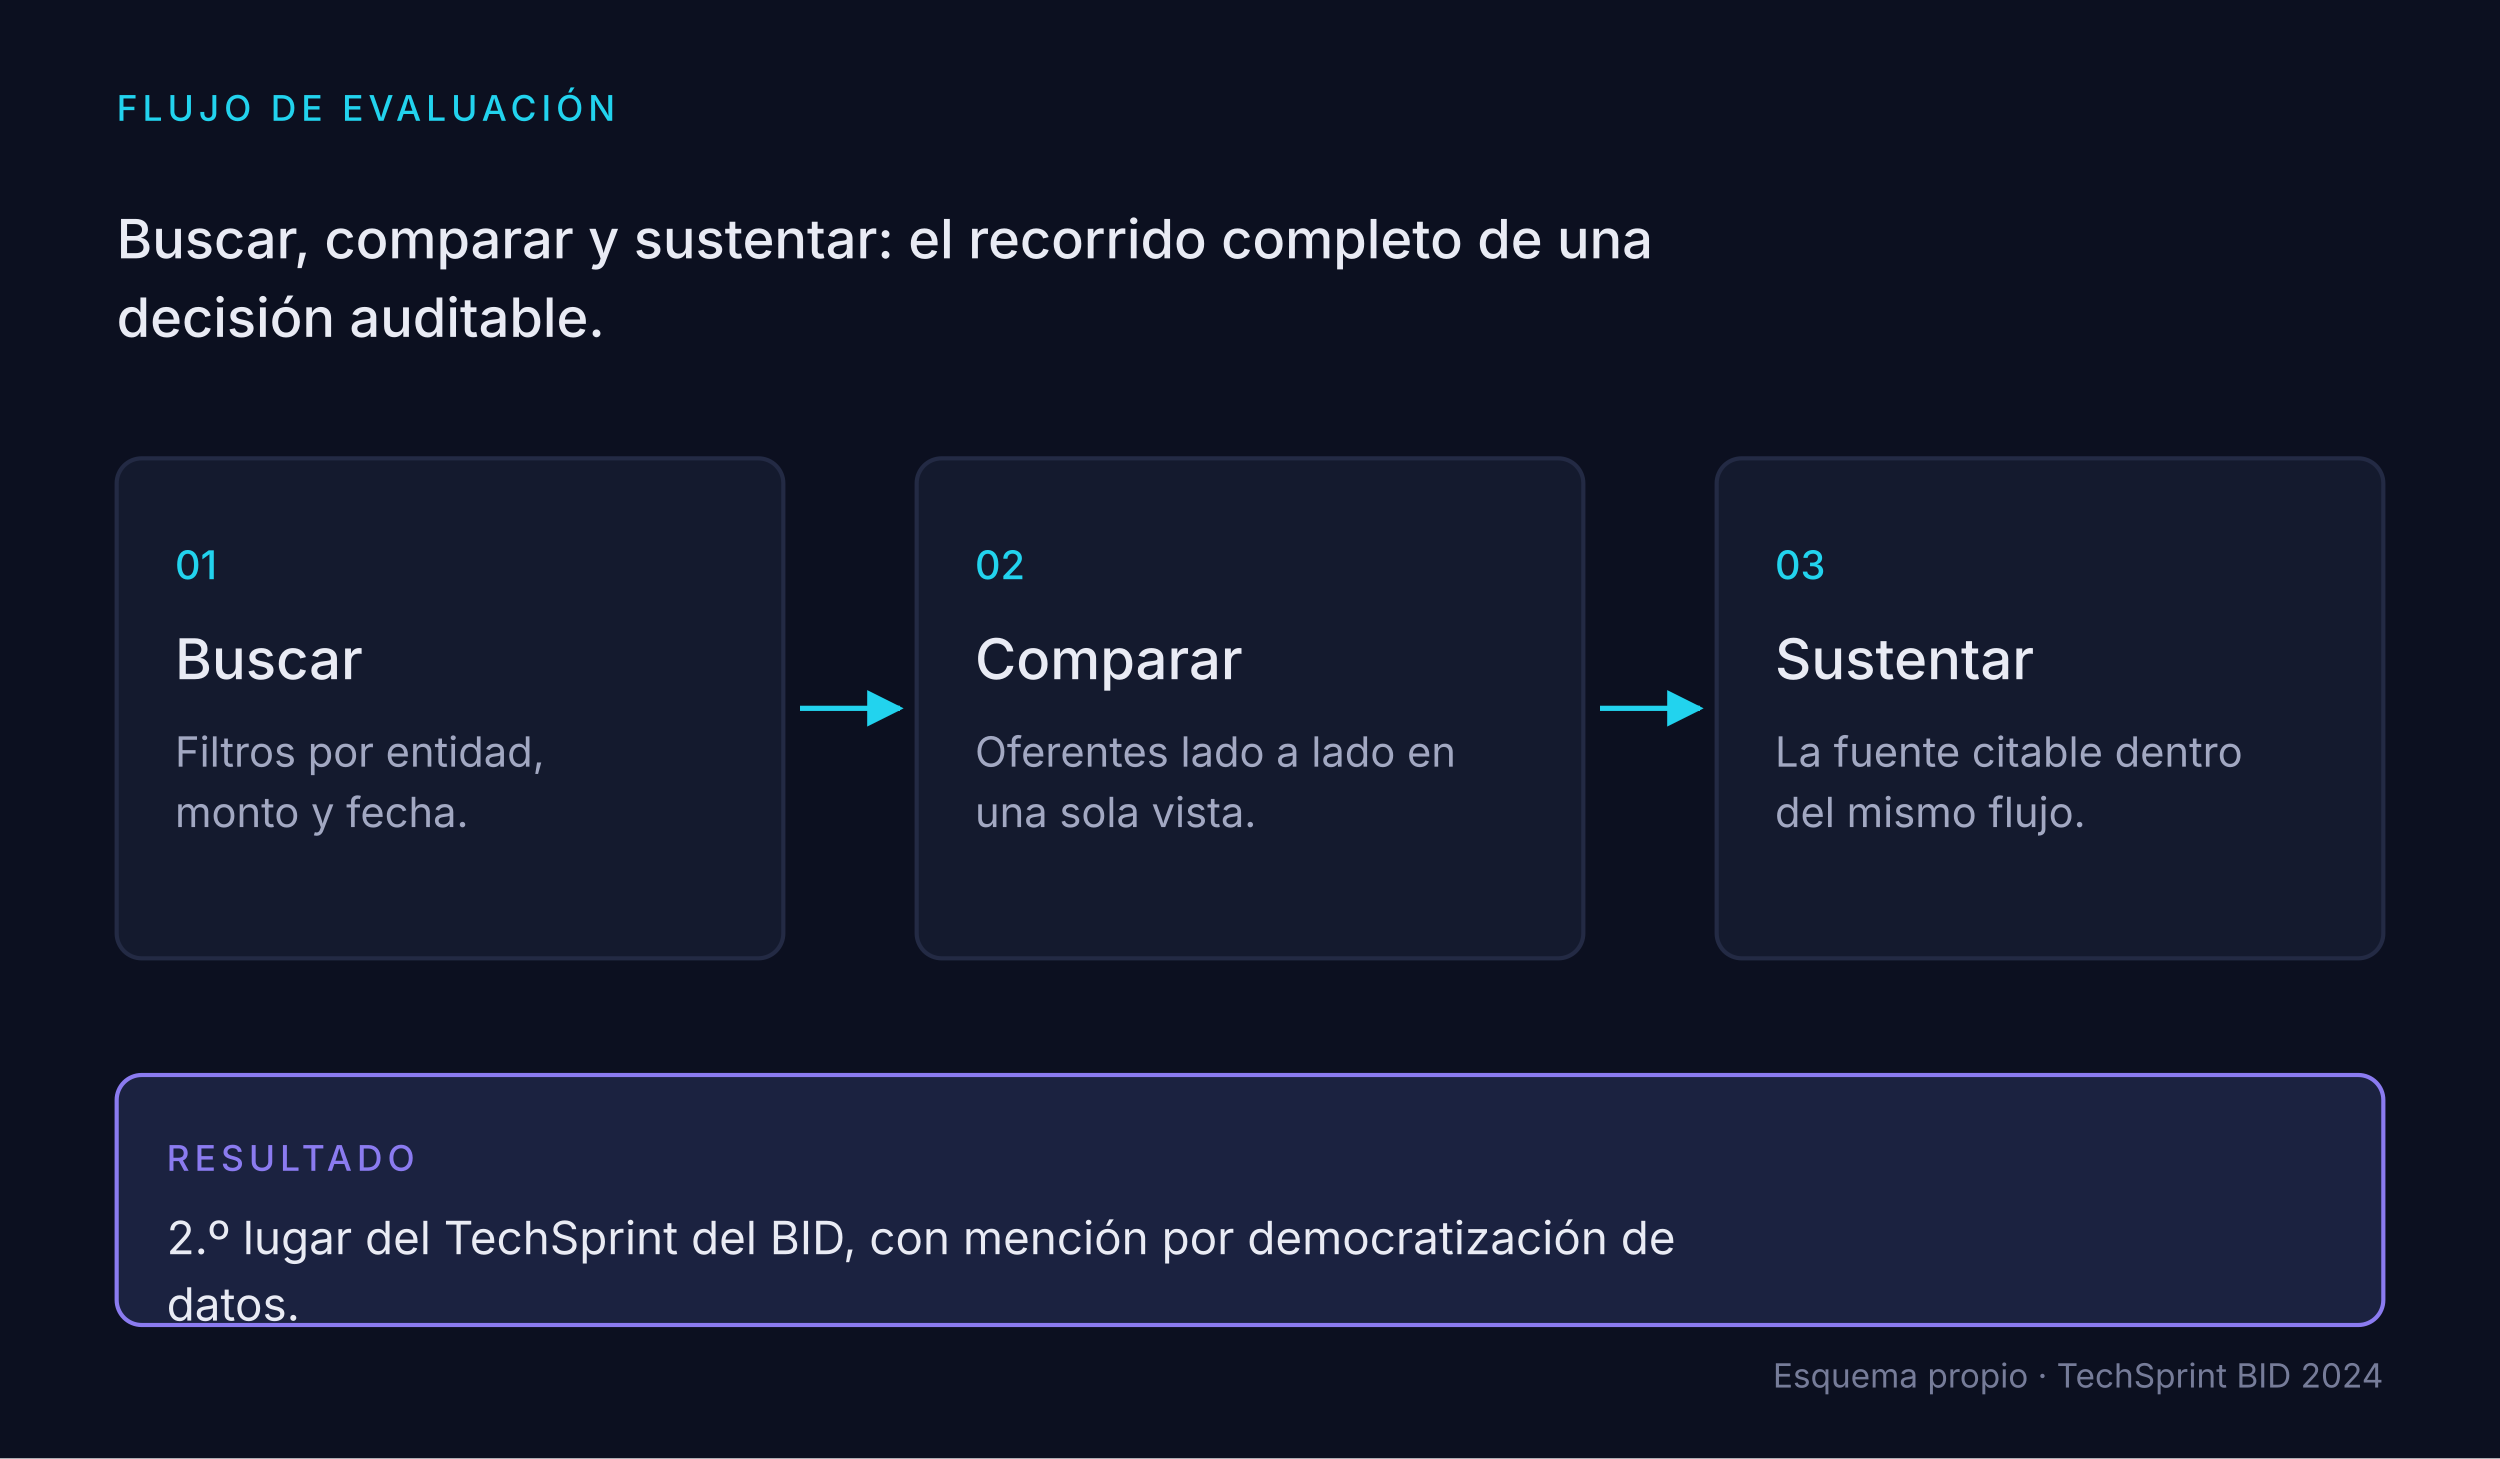
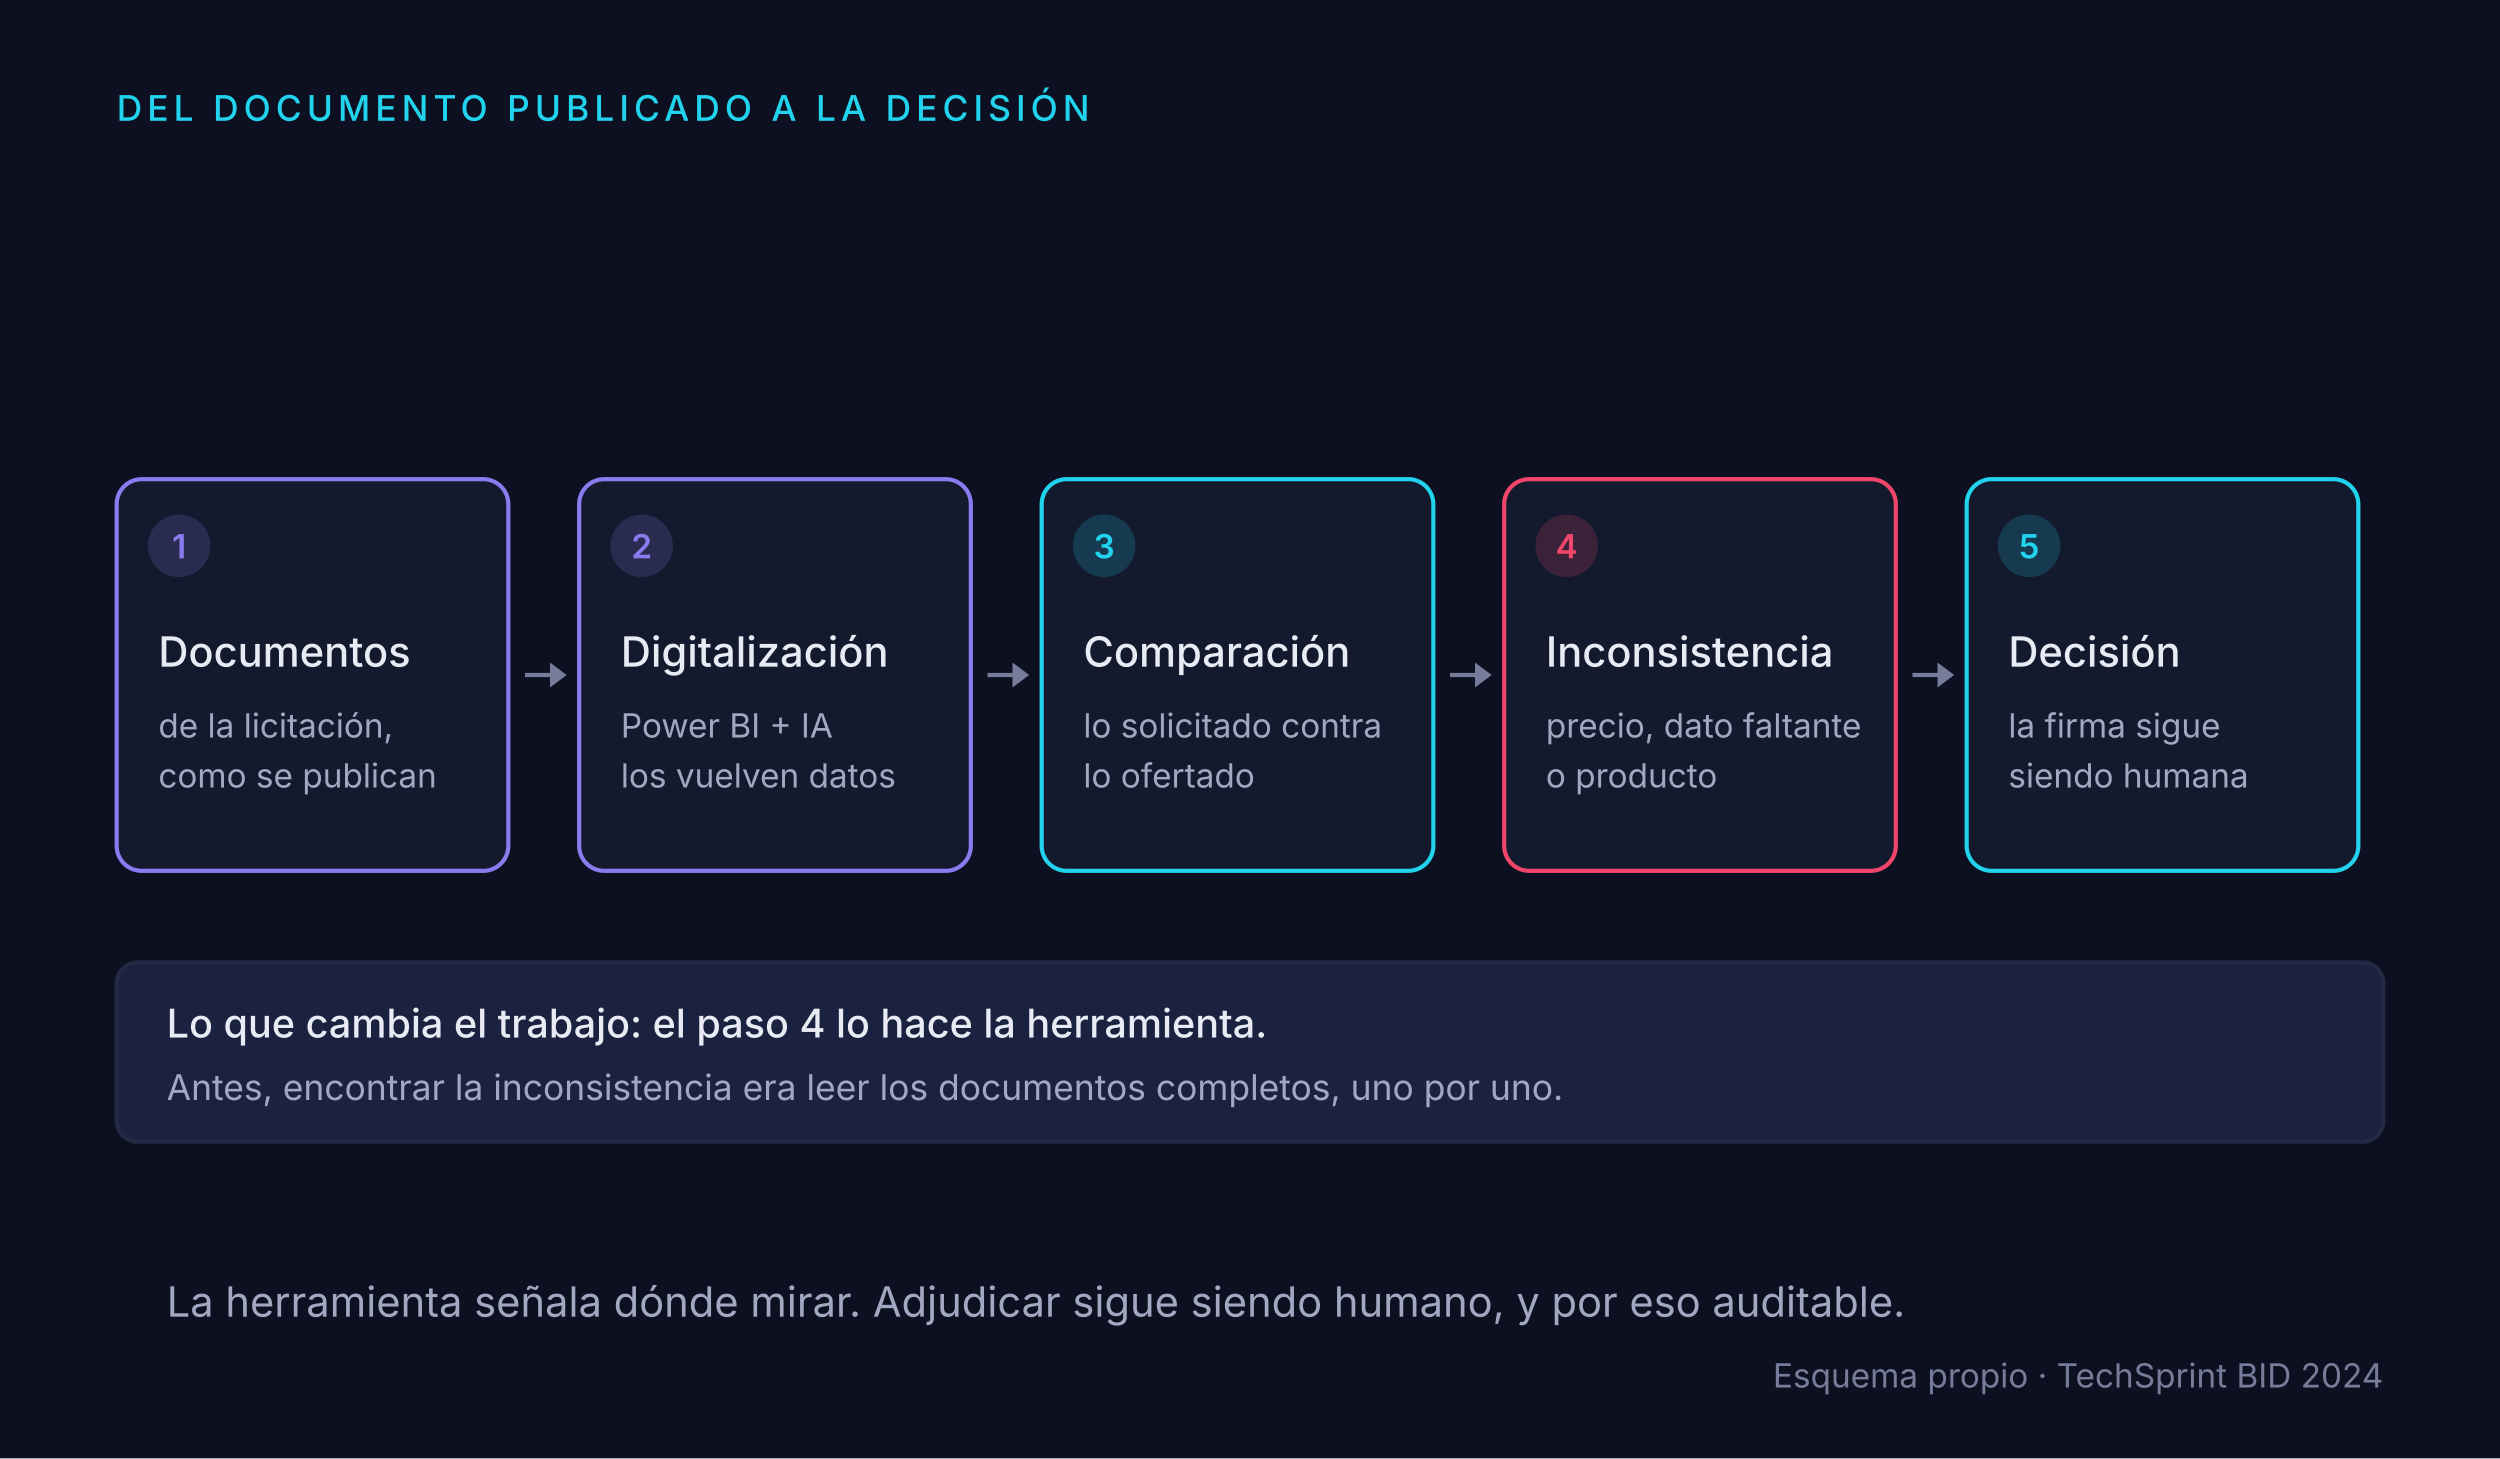
- <svg xmlns="http://www.w3.org/2000/svg" viewBox="0 0 1200 700" width="1200" height="700" role="img" aria-label="Flujo de evaluación">
-   <defs>
-     <marker id="ah" viewBox="0 0 10 10" refX="9" refY="5" markerWidth="7" markerHeight="7" orient="auto-start-reverse">
-       <path d="M0 0 L10 5 L0 10 z" fill="#22D3EE" />
-     </marker>
-   </defs>
+ <svg xmlns="http://www.w3.org/2000/svg" viewBox="0 0 1200 700" width="1200" height="700" role="img" aria-label="Del documento publicado a la decisión">
  <rect width="1200" height="700" fill="#0C1020" />
-   <text x="56" y="58" fill="#22D3EE" font-size="17" font-weight="500" font-family="Inter, system-ui, sans-serif" letter-spacing="2.4">FLUJO DE EVALUACIÓN</text>
-   <text x="56" y="124" fill="#E9EBF4" font-size="26" font-weight="500" font-family="Inter, system-ui, sans-serif">Buscar, comparar y sustentar: el recorrido completo de una</text>
-   <text x="56" y="161.7" fill="#E9EBF4" font-size="26" font-weight="500" font-family="Inter, system-ui, sans-serif">decisión auditable.</text>
-   <rect x="56" y="220" width="320" height="240" rx="12" fill="#141A2E" stroke="#232A44" stroke-width="2" />
-   <text x="84" y="278" fill="#22D3EE" font-size="19" font-weight="500" font-family="Inter, system-ui, sans-serif">01</text>
-   <text x="84" y="326" fill="#E9EBF4" font-size="27" font-weight="500" font-family="Inter, system-ui, sans-serif">Buscar</text>
-   <text x="84" y="368" fill="#A2A8C2" font-size="20" font-weight="400" font-family="Inter, system-ui, sans-serif">Filtros por entidad,</text>
-   <text x="84" y="397" fill="#A2A8C2" font-size="20" font-weight="400" font-family="Inter, system-ui, sans-serif">monto y fecha.</text>
-   <rect x="440" y="220" width="320" height="240" rx="12" fill="#141A2E" stroke="#232A44" stroke-width="2" />
-   <text x="468" y="278" fill="#22D3EE" font-size="19" font-weight="500" font-family="Inter, system-ui, sans-serif">02</text>
-   <text x="468" y="326" fill="#E9EBF4" font-size="27" font-weight="500" font-family="Inter, system-ui, sans-serif">Comparar</text>
-   <text x="468" y="368" fill="#A2A8C2" font-size="20" font-weight="400" font-family="Inter, system-ui, sans-serif">Oferentes lado a lado en</text>
-   <text x="468" y="397" fill="#A2A8C2" font-size="20" font-weight="400" font-family="Inter, system-ui, sans-serif">una sola vista.</text>
-   <rect x="824" y="220" width="320" height="240" rx="12" fill="#141A2E" stroke="#232A44" stroke-width="2" />
-   <text x="852" y="278" fill="#22D3EE" font-size="19" font-weight="500" font-family="Inter, system-ui, sans-serif">03</text>
-   <text x="852" y="326" fill="#E9EBF4" font-size="27" font-weight="500" font-family="Inter, system-ui, sans-serif">Sustentar</text>
-   <text x="852" y="368" fill="#A2A8C2" font-size="20" font-weight="400" font-family="Inter, system-ui, sans-serif">La fuente citable dentro</text>
-   <text x="852" y="397" fill="#A2A8C2" font-size="20" font-weight="400" font-family="Inter, system-ui, sans-serif">del mismo flujo.</text>
-   <line x1="384" y1="340" x2="432" y2="340" stroke="#22D3EE" stroke-width="2.5" marker-end="url(#ah)" />
-   <line x1="768" y1="340" x2="816" y2="340" stroke="#22D3EE" stroke-width="2.5" marker-end="url(#ah)" />
-   <rect x="56" y="516" width="1088" height="120" rx="12" fill="#1B2240" stroke="#8B7BF0" stroke-width="2" />
-   <text x="80" y="562" fill="#8B7BF0" font-size="17" font-weight="500" font-family="Inter, system-ui, sans-serif" letter-spacing="2.4">RESULTADO</text>
-   <text x="80" y="602" fill="#E9EBF4" font-size="22" font-weight="400" font-family="Inter, system-ui, sans-serif">2.º lugar del TechSprint del BID, con mención por democratización de</text>
-   <text x="80" y="633.9" fill="#E9EBF4" font-size="22" font-weight="400" font-family="Inter, system-ui, sans-serif">datos.</text>
+   <text x="56" y="58" fill="#22D3EE" font-size="17" font-weight="500" font-family="Inter, system-ui, sans-serif" letter-spacing="2.4">DEL DOCUMENTO PUBLICADO A LA DECISIÓN</text>
+   <rect x="56" y="230" width="188" height="188" rx="12" fill="#141A2E" stroke="#8B7BF0" stroke-width="2" />
+   <circle cx="86" cy="262" r="15" fill="#8B7BF0" opacity="0.18" />
+   <text x="86" y="268" fill="#8B7BF0" font-size="16" font-weight="600" font-family="Inter, system-ui, sans-serif" text-anchor="middle">1</text>
+   <text x="76" y="320" fill="#E9EBF4" font-size="20" font-weight="500" font-family="Inter, system-ui, sans-serif">Documentos</text>
+   <text x="76" y="354" fill="#A2A8C2" font-size="16" font-weight="400" font-family="Inter, system-ui, sans-serif">de la licitación,</text>
+   <text x="76" y="378" fill="#A2A8C2" font-size="16" font-weight="400" font-family="Inter, system-ui, sans-serif">como se publican</text>
+   <path d="M 252 324 L 270 324" stroke="#767C99" stroke-width="2" />
+   <path d="M 264 318 L 272 324 L 264 330 z" fill="#767C99" />
+   <rect x="278" y="230" width="188" height="188" rx="12" fill="#141A2E" stroke="#8B7BF0" stroke-width="2" />
+   <circle cx="308" cy="262" r="15" fill="#8B7BF0" opacity="0.18" />
+   <text x="308" y="268" fill="#8B7BF0" font-size="16" font-weight="600" font-family="Inter, system-ui, sans-serif" text-anchor="middle">2</text>
+   <text x="298" y="320" fill="#E9EBF4" font-size="20" font-weight="500" font-family="Inter, system-ui, sans-serif">Digitalización</text>
+   <text x="298" y="354" fill="#A2A8C2" font-size="16" font-weight="400" font-family="Inter, system-ui, sans-serif">Power BI + IA</text>
+   <text x="298" y="378" fill="#A2A8C2" font-size="16" font-weight="400" font-family="Inter, system-ui, sans-serif">los vuelven datos</text>
+   <path d="M 474 324 L 492 324" stroke="#767C99" stroke-width="2" />
+   <path d="M 486 318 L 494 324 L 486 330 z" fill="#767C99" />
+   <rect x="500" y="230" width="188" height="188" rx="12" fill="#141A2E" stroke="#22D3EE" stroke-width="2" />
+   <circle cx="530" cy="262" r="15" fill="#22D3EE" opacity="0.18" />
+   <text x="530" y="268" fill="#22D3EE" font-size="16" font-weight="600" font-family="Inter, system-ui, sans-serif" text-anchor="middle">3</text>
+   <text x="520" y="320" fill="#E9EBF4" font-size="20" font-weight="500" font-family="Inter, system-ui, sans-serif">Comparación</text>
+   <text x="520" y="354" fill="#A2A8C2" font-size="16" font-weight="400" font-family="Inter, system-ui, sans-serif">lo solicitado contra</text>
+   <text x="520" y="378" fill="#A2A8C2" font-size="16" font-weight="400" font-family="Inter, system-ui, sans-serif">lo ofertado</text>
+   <path d="M 696 324 L 714 324" stroke="#767C99" stroke-width="2" />
+   <path d="M 708 318 L 716 324 L 708 330 z" fill="#767C99" />
+   <rect x="722" y="230" width="188" height="188" rx="12" fill="#141A2E" stroke="#f0466b" stroke-width="2" />
+   <circle cx="752" cy="262" r="15" fill="#f0466b" opacity="0.18" />
+   <text x="752" y="268" fill="#f0466b" font-size="16" font-weight="600" font-family="Inter, system-ui, sans-serif" text-anchor="middle">4</text>
+   <text x="742" y="320" fill="#E9EBF4" font-size="20" font-weight="500" font-family="Inter, system-ui, sans-serif">Inconsistencia</text>
+   <text x="742" y="354" fill="#A2A8C2" font-size="16" font-weight="400" font-family="Inter, system-ui, sans-serif">precio, dato faltante</text>
+   <text x="742" y="378" fill="#A2A8C2" font-size="16" font-weight="400" font-family="Inter, system-ui, sans-serif">o producto</text>
+   <path d="M 918 324 L 936 324" stroke="#767C99" stroke-width="2" />
+   <path d="M 930 318 L 938 324 L 930 330 z" fill="#767C99" />
+   <rect x="944" y="230" width="188" height="188" rx="12" fill="#141A2E" stroke="#22D3EE" stroke-width="2" />
+   <circle cx="974" cy="262" r="15" fill="#22D3EE" opacity="0.18" />
+   <text x="974" y="268" fill="#22D3EE" font-size="16" font-weight="600" font-family="Inter, system-ui, sans-serif" text-anchor="middle">5</text>
+   <text x="964" y="320" fill="#E9EBF4" font-size="20" font-weight="500" font-family="Inter, system-ui, sans-serif">Decisión</text>
+   <text x="964" y="354" fill="#A2A8C2" font-size="16" font-weight="400" font-family="Inter, system-ui, sans-serif">la firma sigue</text>
+   <text x="964" y="378" fill="#A2A8C2" font-size="16" font-weight="400" font-family="Inter, system-ui, sans-serif">siendo humana</text>
+   <rect x="56" y="462" width="1088" height="86" rx="10" fill="#1B2240" stroke="#232A44" stroke-width="2" />
+   <text x="80" y="498" fill="#E9EBF4" font-size="19" font-weight="500" font-family="Inter, system-ui, sans-serif">Lo que cambia el trabajo: el paso 4 lo hace la herramienta.</text>
+   <text x="80" y="528" fill="#A2A8C2" font-size="17" font-weight="400" font-family="Inter, system-ui, sans-serif">Antes, encontrar la inconsistencia era leer los documentos completos, uno por uno.</text>
+   <text x="80" y="632" fill="#A2A8C2" font-size="20" font-weight="400" font-family="Inter, system-ui, sans-serif">La herramienta señala dónde mirar. Adjudicar sigue siendo humano, y por eso auditable.</text>
  <text x="1144" y="666" fill="#767C99" font-size="16" font-weight="400" font-family="Inter, system-ui, sans-serif" text-anchor="end">Esquema propio · TechSprint BID 2024</text>
</svg>
